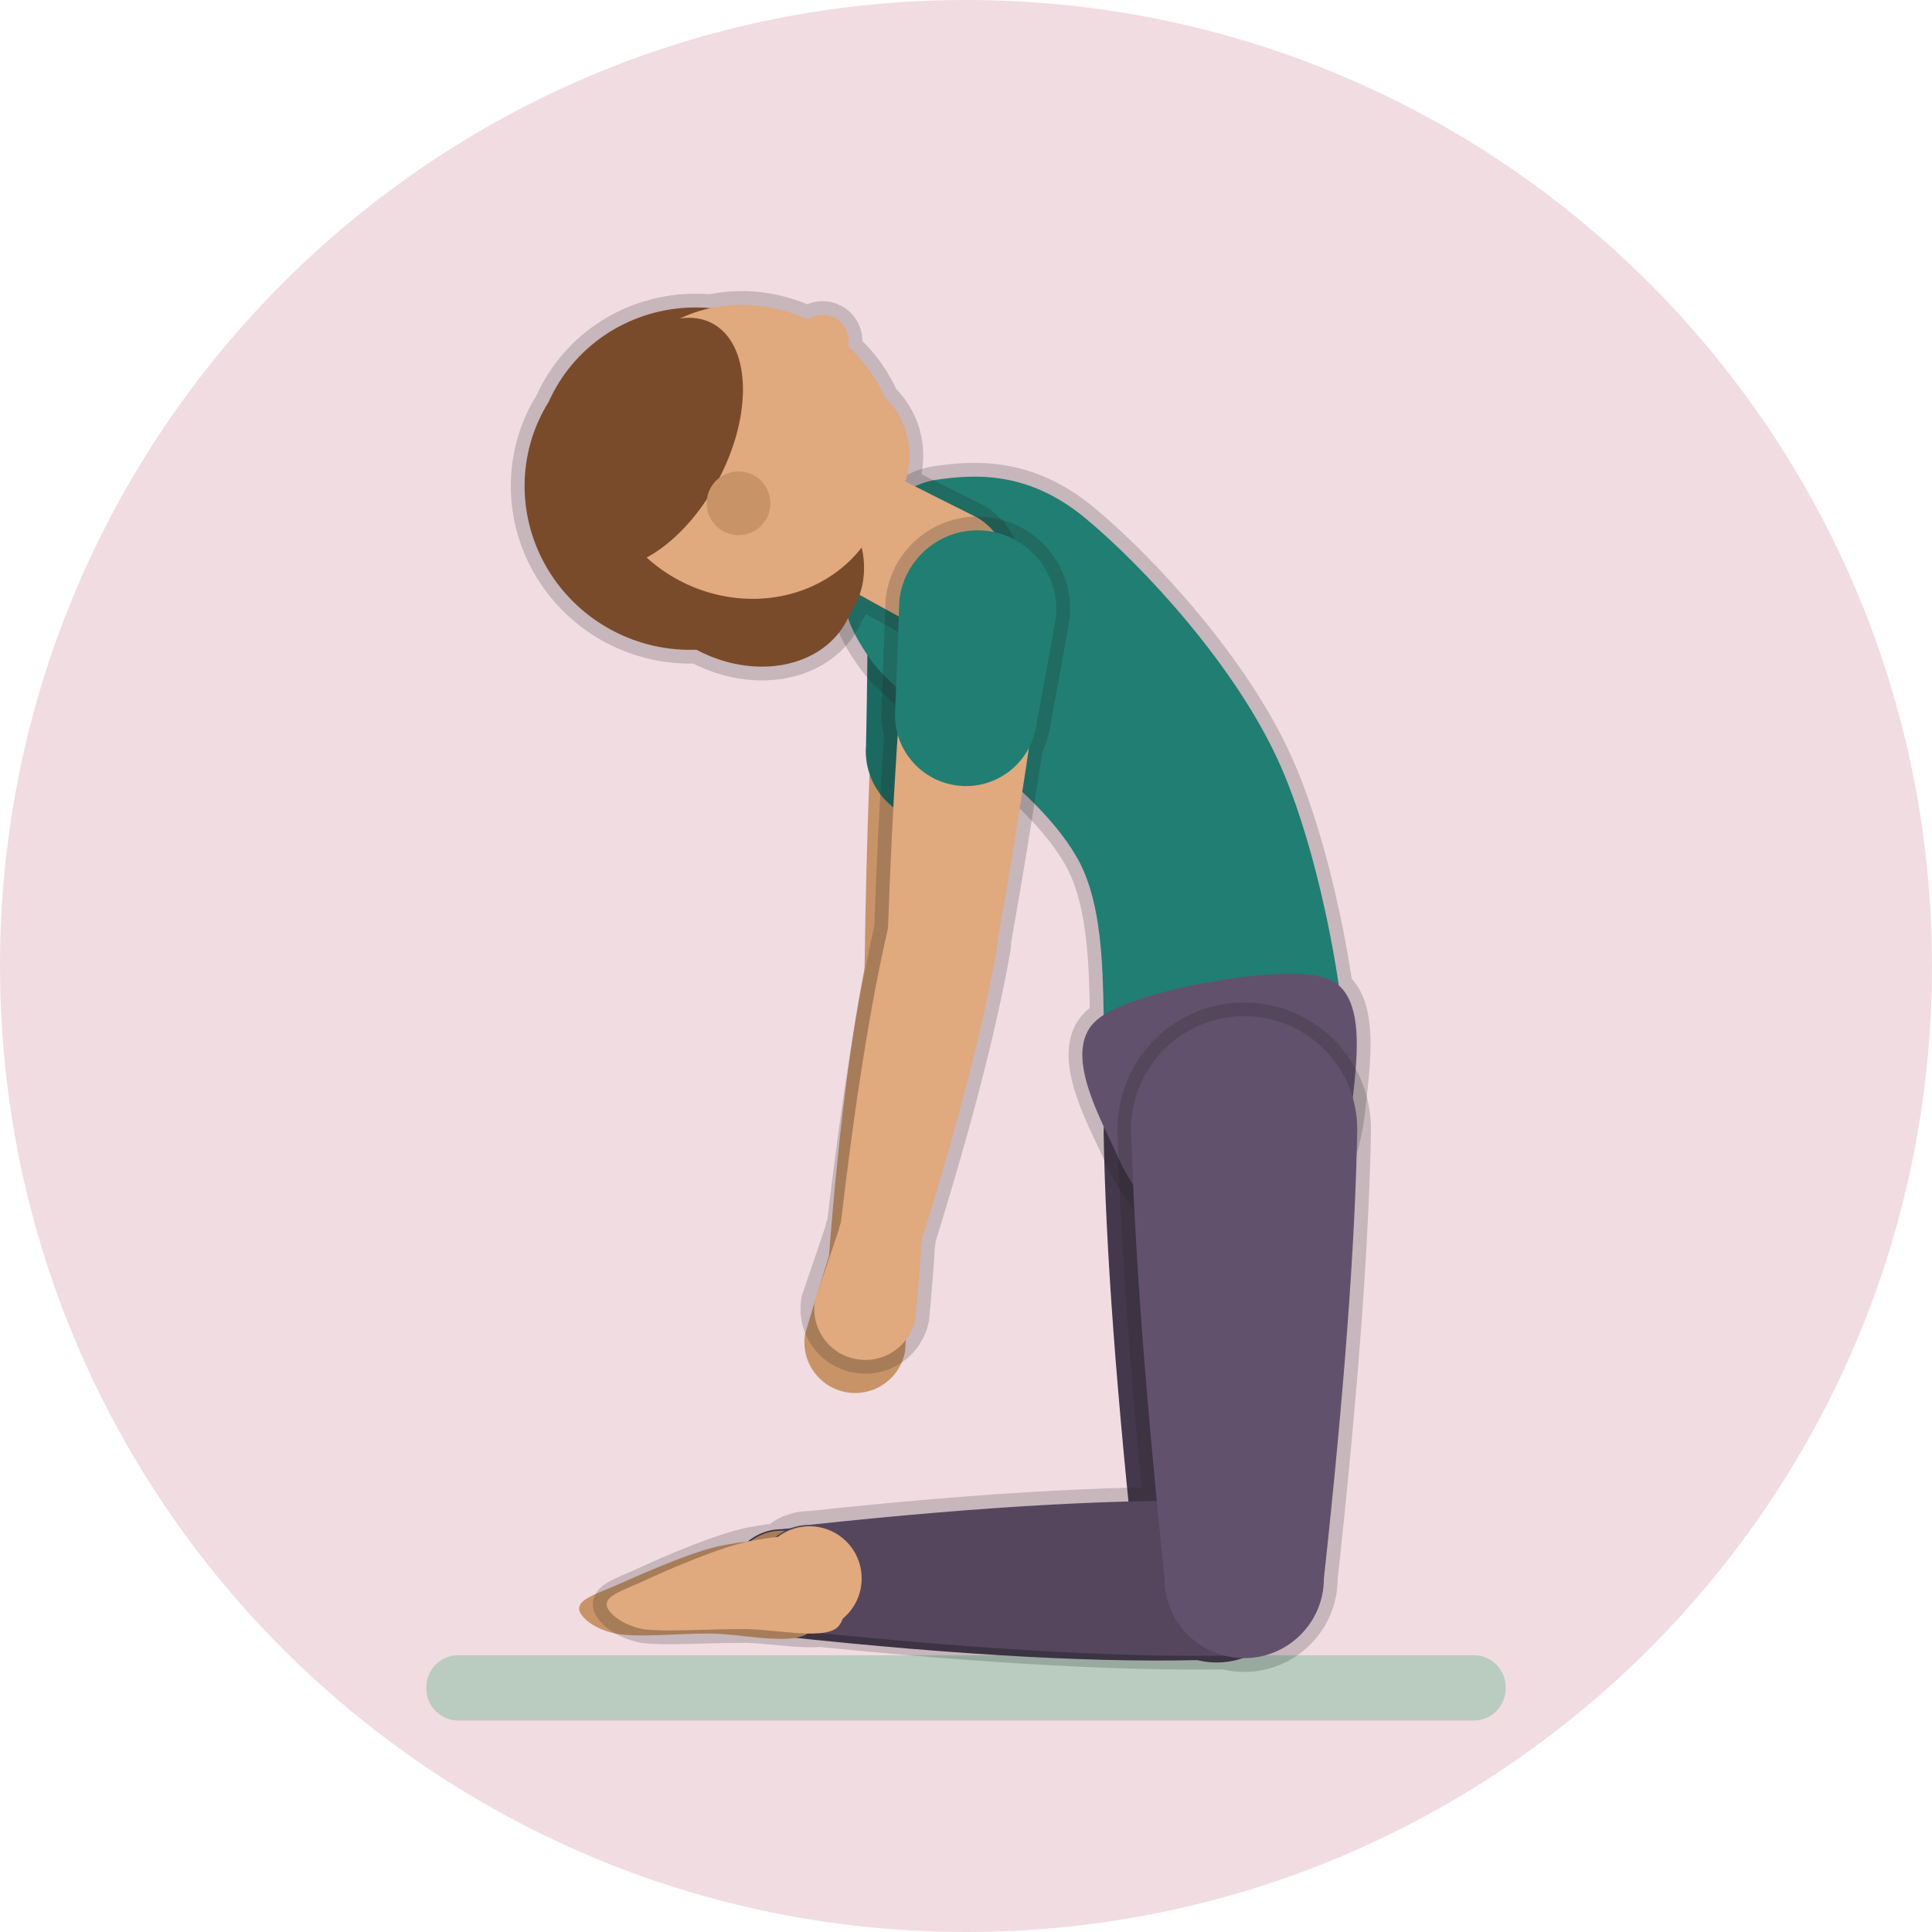
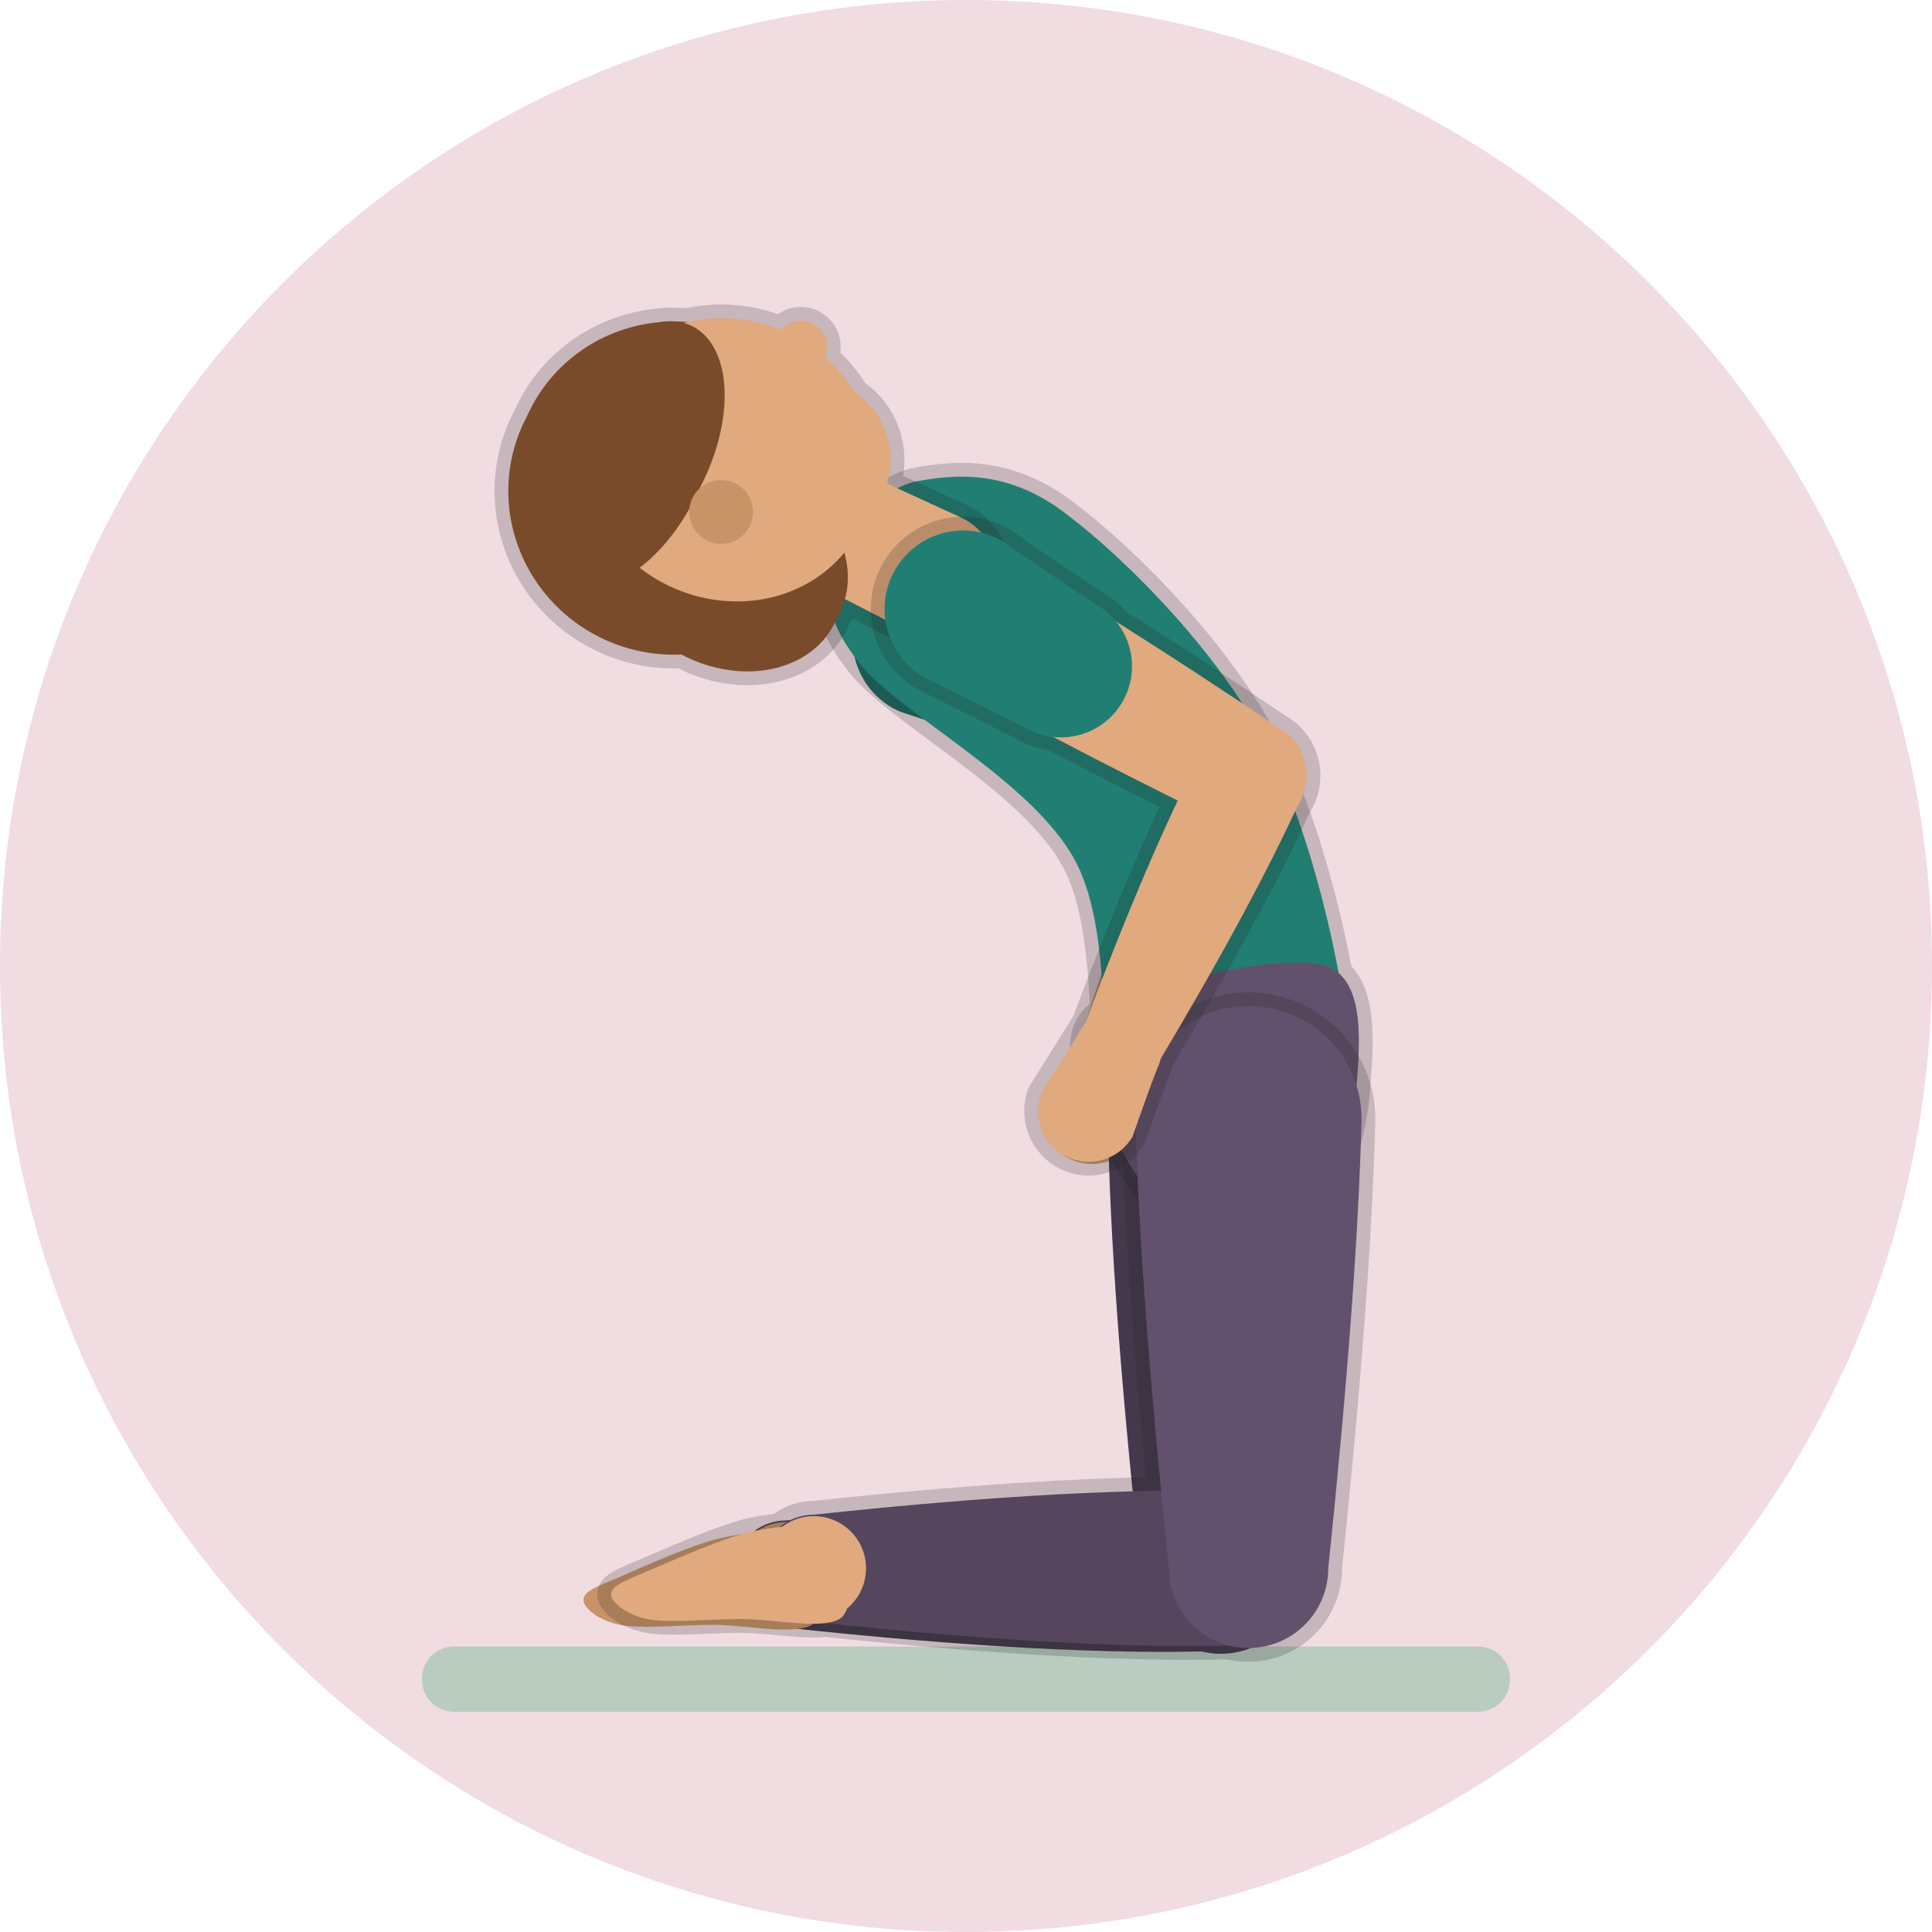
<svg xmlns="http://www.w3.org/2000/svg" viewBox="0 0 200 200" width="400" height="400" role="img" aria-label="Kneeling figure in profile leaning back with the hips forward and hands reaching toward the heels.">
  <circle cx="100" cy="100" r="100" fill="#F1DCE2" />
  <clipPath id="cxs71at">
    <circle cx="100" cy="100" r="100" />
  </clipPath>
  <g clip-path="url(#cxs71at)">
-     <g transform="translate(100.0 172.1) scale(1.500)">
-       <rect x="-37.242" y="-0.5" width="74.485" height="4.5" rx="2.2" fill="#B9CCBF" />
+     <g transform="translate(100.0 171.2) scale(1.500)">
+       <rect x="-37.543" y="-0.5" width="75.085" height="4.5" rx="2.2" fill="#B9CCBF" />
      <g>
-         <path d="M-6.1 -71.0Q-6.8 -62.3 -7.0 -48.0A3.8 3.8 0 0 0 0.6 -47.5Q2.7 -61.6 3.3 -70.3A4.7 4.7 0 0 0 -6.1 -71.0Z" fill="#C99368" />
-         <path d="M-6.8 -71.1Q-6.8 -68.1 -6.9 -63.3A4.9 4.9 0 0 0 2.9 -62.5Q3.6 -67.3 4.0 -70.3A5.4 5.4 0 0 0 -6.8 -71.1Z" fill="#1B6A61" />
-         <path d="M-6.9 -48.4Q-8.5 -40.6 -9.5 -27.5A2.8 2.8 0 0 0 -4.0 -26.6Q-0.6 -39.2 0.6 -47.1A3.8 3.8 0 0 0 -6.9 -48.4Z" fill="#C99368" />
-         <path d="M-9.6 -27.6Q-10.2 -25.7 -11.1 -22.7A3.5 3.5 0 0 0 -4.2 -21.5Q-4.0 -24.7 -3.9 -26.6A2.9 2.9 0 0 0 -9.6 -27.6Z" fill="#C99368" />
+         <path d="M-4.2 -65.7Q3.8 -62.2 17.3 -57.5A3.8 3.8 0 0 0 20.3 -64.5Q7.5 -71.0 -0.6 -74.3A4.7 4.7 0 0 0 -4.2 -65.7Z" fill="#C99368" />
+         <path d="M-4.5 -65.0Q-1.7 -64.1 2.9 -62.4A4.9 4.9 0 0 0 6.7 -71.5Q2.4 -73.6 -0.3 -75.0A5.4 5.4 0 0 0 -4.5 -65.0Z" fill="#1B6A61" />
+         <path d="M15.3 -62.5Q12.0 -55.3 8.0 -42.8A2.8 2.8 0 0 0 13.1 -40.6Q19.3 -52.1 22.3 -59.5A3.8 3.8 0 0 0 15.3 -62.5Z" fill="#C99368" />
+         <path d="M7.9 -42.8Q6.9 -41.2 5.4 -38.5A3.5 3.5 0 0 0 11.8 -35.7Q12.7 -38.7 13.2 -40.6A2.9 2.9 0 0 0 7.9 -42.8Z" fill="#C99368" />
      </g>
      <g>
-         <path d="M17.3 -10.8Q5.9 -11.2 -12.7 -9.2A3.7 3.7 0 0 0 -12.7 -1.8Q5.9 0.2 17.3 -0.2A5.3 5.3 0 0 0 17.3 -10.8Z" fill="#44384C" />
-         <path d="M9.5 -36.5Q9.7 -24.7 11.8 -5.5A5.5 5.5 0 0 0 22.8 -5.5Q24.8 -24.7 25.1 -36.5A7.8 7.8 0 0 0 9.5 -36.5Z" fill="#44384C" />
-         <path d="M-12.7 -1.9A3.6 3.6 0.0 1 0 -12.7 -9.1A3.6 3.6 0.0 1 0 -12.7 -1.9Z" fill="#C99368" />
-         <path d="M-11.2 -7.7C-10.3 -6.7 -9.8 -3.1 -10.8 -2.1C-11.9 -1.1 -15.5 -2.0 -17.7 -2.0C-20.0 -2.0 -22.7 -1.7 -24.2 -2.0C-25.7 -2.3 -26.7 -3.2 -26.7 -3.7C-26.7 -4.3 -25.9 -4.6 -24.2 -5.3C-22.6 -6.0 -18.9 -7.7 -16.7 -8.1C-14.6 -8.5 -12.2 -8.7 -11.2 -7.7Z" fill="#C99368" />
+         <path d="M17.6 -10.8Q6.2 -11.2 -12.4 -9.2A3.7 3.7 0 0 0 -12.4 -1.8Q6.2 0.2 17.6 -0.2A5.3 5.3 0 0 0 17.6 -10.8Z" fill="#44384C" />
+         <path d="M9.8 -36.5Q10.0 -24.7 12.1 -5.5A5.5 5.5 0 0 0 23.1 -5.5Q25.1 -24.7 25.4 -36.5A7.8 7.8 0 0 0 9.8 -36.5Z" fill="#44384C" />
+         <path d="M-12.4 -1.9A3.6 3.6 0.0 1 0 -12.4 -9.1A3.6 3.6 0.0 1 0 -12.4 -1.9Z" fill="#C99368" />
+         <path d="M-10.9 -7.7C-10.0 -6.7 -9.5 -3.1 -10.5 -2.1C-11.6 -1.2 -15.2 -2.0 -17.4 -2.0C-19.7 -2.0 -22.4 -1.7 -23.9 -2.0C-25.4 -2.3 -26.4 -3.2 -26.4 -3.7C-26.4 -4.3 -25.6 -4.6 -23.9 -5.3C-22.3 -6.0 -18.6 -7.7 -16.4 -8.1C-14.3 -8.5 -11.9 -8.7 -10.9 -7.7Z" fill="#C99368" />
      </g>
      <g>
-         <path d="M10.5 -35.3C8.5 -39.4 10.7 -49.5 7.9 -55.1C5.0 -60.8 -3.9 -65.6 -6.5 -69.1C-9.1 -72.7 -8.5 -74.2 -7.8 -76.3C-7.1 -78.4 -4.9 -81.1 -2.2 -81.6C0.5 -82.0 4.2 -82.3 8.2 -79.0C12.2 -75.7 18.7 -68.7 21.7 -61.9C24.7 -55.1 26.7 -43.4 26.3 -38.1C25.9 -32.8 22.0 -30.7 19.4 -30.3C16.7 -29.8 12.4 -31.2 10.5 -35.3ZM10.3 -35.3C9.1 -37.9 6.6 -42.4 9.1 -44.4C11.5 -46.4 22.0 -48.3 24.9 -47.2C27.8 -46.2 26.9 -41.1 26.6 -38.1C26.3 -35.2 24.8 -31.2 23.0 -29.6C21.3 -28.0 18.3 -27.4 16.2 -28.4C14.0 -29.3 11.4 -32.6 10.3 -35.3Z" fill="#1E1F1D" stroke="#1E1F1D" stroke-width="1.9" stroke-linejoin="round" opacity="0.2" />
-         <path d="M10.5 -35.3C8.5 -39.4 10.7 -49.5 7.9 -55.1C5.0 -60.8 -3.9 -65.6 -6.5 -69.1C-9.1 -72.7 -8.5 -74.2 -7.8 -76.3C-7.1 -78.4 -4.9 -81.1 -2.2 -81.6C0.5 -82.0 4.2 -82.3 8.2 -79.0C12.2 -75.7 18.7 -68.7 21.7 -61.9C24.7 -55.1 26.7 -43.4 26.3 -38.1C25.9 -32.8 22.0 -30.7 19.4 -30.3C16.7 -29.8 12.4 -31.2 10.5 -35.3Z" fill="#217E73" />
-         <path d="M10.3 -35.3C9.1 -37.9 6.6 -42.4 9.1 -44.4C11.5 -46.4 22.0 -48.3 24.9 -47.2C27.8 -46.2 26.9 -41.1 26.6 -38.1C26.3 -35.2 24.8 -31.2 23.0 -29.6C21.3 -28.0 18.3 -27.4 16.2 -28.4C14.0 -29.3 11.4 -32.6 10.3 -35.3Z" fill="#62516C" />
+         <path d="M10.8 -35.1C8.8 -39.1 10.5 -49.3 7.5 -54.8C4.5 -60.3 -4.6 -64.9 -7.3 -68.3C-10.0 -71.7 -9.5 -73.3 -8.9 -75.4C-8.2 -77.5 -6.1 -80.3 -3.5 -80.9C-0.8 -81.4 2.9 -81.8 7.0 -78.6C11.1 -75.5 17.9 -68.7 21.1 -62.0C24.4 -55.3 26.8 -43.7 26.6 -38.4C26.4 -33.1 22.5 -30.9 19.9 -30.3C17.3 -29.8 12.9 -31.0 10.8 -35.1ZM10.6 -35.0C9.3 -37.7 6.7 -42.1 9.1 -44.1C11.5 -46.2 21.9 -48.4 24.8 -47.5C27.8 -46.5 27.1 -41.4 26.9 -38.5C26.6 -35.5 25.3 -31.5 23.6 -29.8C21.9 -28.1 18.9 -27.5 16.7 -28.4C14.6 -29.2 11.9 -32.4 10.6 -35.0Z" fill="#1E1F1D" stroke="#1E1F1D" stroke-width="1.9" stroke-linejoin="round" opacity="0.2" />
+         <path d="M10.8 -35.1C8.8 -39.1 10.5 -49.3 7.5 -54.8C4.5 -60.3 -4.6 -64.9 -7.3 -68.3C-10.0 -71.7 -9.5 -73.3 -8.9 -75.4C-8.2 -77.5 -6.1 -80.3 -3.5 -80.9C-0.8 -81.4 2.9 -81.8 7.0 -78.6C11.1 -75.5 17.9 -68.7 21.1 -62.0C24.4 -55.3 26.8 -43.7 26.6 -38.4C26.4 -33.1 22.5 -30.9 19.9 -30.3C17.3 -29.8 12.9 -31.0 10.8 -35.1Z" fill="#217E73" />
+         <path d="M10.6 -35.0C9.3 -37.7 6.7 -42.1 9.1 -44.1C11.5 -46.2 21.9 -48.4 24.8 -47.5C27.8 -46.5 27.1 -41.4 26.9 -38.5C26.6 -35.5 25.3 -31.5 23.6 -29.8C21.9 -28.1 18.9 -27.5 16.7 -28.4C14.6 -29.2 11.9 -32.4 10.6 -35.0Z" fill="#62516C" />
      </g>
      <g>
-         <path d="M0.8 -79.0Q-4.8 -81.8 -13.9 -86.4A4.0 4.0 0 0 0 -17.6 -79.4Q-8.7 -74.4 -3.2 -71.4A4.3 4.3 0 0 0 0.8 -79.0ZM-8.0 -72.4A6.6 8.2 -62.0 1 0 -22.4 -80.1A6.6 8.2 -62.0 1 0 -8.0 -72.4ZM-8.9 -76.4A11.1 11.3 -62.0 1 0 -28.8 -87.0A11.1 11.3 -62.0 1 0 -8.9 -76.4ZM-6.1 -78.8A9.4 10.2 -62.0 1 0 -24.1 -88.3A9.4 10.2 -62.0 1 0 -6.1 -78.8ZM-9.5 -77.7A5.6 5.6 0.0 1 0 -9.5 -88.9A5.6 5.6 0.0 1 0 -9.5 -77.7ZM-9.9 -89.4A1.8 1.8 0.0 1 0 -9.9 -93.0A1.8 1.8 0.0 1 0 -9.9 -89.4ZM-17.1 -81.6A9.3 5.4 -62.0 1 0 -26.7 -86.7A9.3 5.4 -62.0 1 0 -17.1 -81.6ZM-15.7 -77.8A2.2 2.2 0.0 1 0 -15.7 -82.2A2.2 2.2 0.0 1 0 -15.7 -77.8Z" fill="#1E1F1D" stroke="#1E1F1D" stroke-width="1.9" stroke-linejoin="round" opacity="0.2" />
-         <path d="M0.8 -79.0Q-4.8 -81.8 -13.9 -86.4A4.0 4.0 0 0 0 -17.6 -79.4Q-8.7 -74.4 -3.2 -71.4A4.3 4.3 0 0 0 0.8 -79.0Z" fill="#E0A97E" />
-         <path d="M-8.0 -72.4A6.6 8.2 -62.0 1 0 -22.4 -80.1A6.6 8.2 -62.0 1 0 -8.0 -72.4Z" fill="#7A4B2A" />
-         <path d="M-8.9 -76.4A11.1 11.3 -62.0 1 0 -28.8 -87.0A11.1 11.3 -62.0 1 0 -8.9 -76.4Z" fill="#7A4B2A" />
-         <path d="M-6.1 -78.8A9.4 10.2 -62.0 1 0 -24.1 -88.3A9.4 10.2 -62.0 1 0 -6.1 -78.8Z" fill="#E0A97E" />
-         <path d="M-9.5 -77.7A5.6 5.6 0.0 1 0 -9.5 -88.9A5.6 5.6 0.0 1 0 -9.5 -77.7Z" fill="#E0A97E" />
-         <path d="M-9.9 -89.4A1.8 1.8 0.0 1 0 -9.9 -93.0A1.8 1.8 0.0 1 0 -9.9 -89.4Z" fill="#E0A97E" />
-         <path d="M-17.1 -81.6A9.3 5.4 -62.0 1 0 -26.7 -86.7A9.3 5.4 -62.0 1 0 -17.1 -81.6Z" fill="#7A4B2A" />
-         <path d="M-15.7 -77.8A2.2 2.2 0.0 1 0 -15.7 -82.2A2.2 2.2 0.0 1 0 -15.7 -77.8Z" fill="#C99368" />
+         <path d="M-0.3 -78.4Q-6.0 -81.0 -15.3 -85.3A4.0 4.0 0 0 0 -18.8 -78.1Q-9.7 -73.5 -4.1 -70.6A4.3 4.3 0 0 0 -0.3 -78.4ZM-8.9 -71.5A6.6 8.2 -64.0 1 0 -23.6 -78.7A6.6 8.2 -64.0 1 0 -8.9 -71.5ZM-10.0 -75.5A11.1 11.3 -64.0 1 0 -30.3 -85.4A11.1 11.3 -64.0 1 0 -10.0 -75.5ZM-7.2 -77.9A9.4 10.2 -64.0 1 0 -25.5 -86.9A9.4 10.2 -64.0 1 0 -7.2 -77.9ZM-10.8 -76.8A5.6 5.6 0.0 1 0 -10.8 -88.0A5.6 5.6 0.0 1 0 -10.8 -76.8ZM-11.4 -88.4A1.8 1.8 0.0 1 0 -11.4 -92.0A1.8 1.8 0.0 1 0 -11.4 -88.4ZM-18.4 -80.4A9.3 5.4 -64.0 1 0 -28.1 -85.1A9.3 5.4 -64.0 1 0 -18.4 -80.4ZM-16.9 -76.6A2.2 2.2 0.0 1 0 -16.9 -81.0A2.2 2.2 0.0 1 0 -16.9 -76.6Z" fill="#1E1F1D" stroke="#1E1F1D" stroke-width="1.9" stroke-linejoin="round" opacity="0.2" />
+         <path d="M-0.3 -78.4Q-6.0 -81.0 -15.3 -85.3A4.0 4.0 0 0 0 -18.8 -78.1Q-9.7 -73.5 -4.1 -70.6A4.3 4.3 0 0 0 -0.3 -78.4Z" fill="#E0A97E" />
+         <path d="M-8.9 -71.5A6.6 8.2 -64.0 1 0 -23.6 -78.7A6.6 8.2 -64.0 1 0 -8.9 -71.5Z" fill="#7A4B2A" />
+         <path d="M-10.0 -75.5A11.1 11.3 -64.0 1 0 -30.3 -85.4A11.1 11.3 -64.0 1 0 -10.0 -75.5Z" fill="#7A4B2A" />
+         <path d="M-7.2 -77.9A9.4 10.2 -64.0 1 0 -25.5 -86.9A9.4 10.2 -64.0 1 0 -7.2 -77.9Z" fill="#E0A97E" />
+         <path d="M-10.8 -76.8A5.6 5.6 0.0 1 0 -10.8 -88.0A5.6 5.6 0.0 1 0 -10.8 -76.8Z" fill="#E0A97E" />
+         <path d="M-11.4 -88.4A1.8 1.8 0.0 1 0 -11.4 -92.0A1.8 1.8 0.0 1 0 -11.4 -88.4Z" fill="#E0A97E" />
+         <path d="M-18.4 -80.4A9.3 5.4 -64.0 1 0 -28.1 -85.1A9.3 5.4 -64.0 1 0 -18.4 -80.4Z" fill="#7A4B2A" />
+         <path d="M-16.9 -76.6A2.2 2.2 0.0 1 0 -16.9 -81.0A2.2 2.2 0.0 1 0 -16.9 -76.6Z" fill="#C99368" />
      </g>
      <g>
-         <path d="M19.2 -11.1Q7.8 -11.5 -10.8 -9.5A3.7 3.7 0 0 0 -10.8 -2.1Q7.8 -0.2 19.2 -0.5A5.3 5.3 0 0 0 19.2 -11.1ZM11.4 -36.8Q11.7 -25.1 13.7 -5.8A5.5 5.5 0 0 0 24.7 -5.8Q26.8 -25.1 27.0 -36.8A7.8 7.8 0 0 0 11.4 -36.8ZM-10.8 -2.2A3.6 3.6 0.0 1 0 -10.8 -9.4A3.6 3.6 0.0 1 0 -10.8 -2.2ZM-9.3 -8.0C-8.3 -7.0 -7.8 -3.4 -8.9 -2.4C-10.0 -1.5 -13.5 -2.4 -15.8 -2.3C-18.0 -2.3 -20.8 -2.1 -22.3 -2.3C-23.8 -2.6 -24.8 -3.5 -24.8 -4.0C-24.8 -4.6 -23.9 -4.9 -22.3 -5.6C-20.6 -6.4 -16.9 -8.0 -14.8 -8.4C-12.6 -8.8 -10.3 -9.0 -9.3 -8.0Z" fill="#1E1F1D" stroke="#1E1F1D" stroke-width="1.9" stroke-linejoin="round" opacity="0.2" />
-         <path d="M19.2 -11.1Q7.8 -11.5 -10.8 -9.5A3.7 3.7 0 0 0 -10.8 -2.1Q7.8 -0.2 19.2 -0.5A5.3 5.3 0 0 0 19.2 -11.1Z" fill="#55465E" />
-         <path d="M11.4 -36.8Q11.7 -25.1 13.7 -5.8A5.5 5.5 0 0 0 24.7 -5.8Q26.8 -25.1 27.0 -36.8A7.8 7.8 0 0 0 11.4 -36.8Z" fill="#62516C" />
-         <path d="M-10.8 -2.2A3.6 3.6 0.0 1 0 -10.8 -9.4A3.6 3.6 0.0 1 0 -10.8 -2.2Z" fill="#E0A97E" />
-         <path d="M-9.3 -8.0C-8.3 -7.0 -7.8 -3.4 -8.9 -2.4C-10.0 -1.5 -13.5 -2.4 -15.8 -2.3C-18.0 -2.3 -20.8 -2.1 -22.3 -2.3C-23.8 -2.6 -24.8 -3.5 -24.8 -4.0C-24.8 -4.6 -23.9 -4.9 -22.3 -5.6C-20.6 -6.4 -16.9 -8.0 -14.8 -8.4C-12.6 -8.8 -10.3 -9.0 -9.3 -8.0Z" fill="#E0A97E" />
+         <path d="M19.5 -11.2Q8.1 -11.6 -10.5 -9.6A3.7 3.7 0 0 0 -10.5 -2.2Q8.1 -0.2 19.5 -0.6A5.3 5.3 0 0 0 19.5 -11.2ZM11.7 -36.9Q12.0 -25.1 14.0 -5.9A5.5 5.5 0 0 0 25.0 -5.9Q27.0 -25.1 27.3 -36.9A7.8 7.8 0 0 0 11.7 -36.9ZM-10.5 -2.3A3.6 3.6 0.0 1 0 -10.5 -9.5A3.6 3.6 0.0 1 0 -10.5 -2.3ZM-9.0 -8.1C-8.0 -7.1 -7.5 -3.5 -8.6 -2.5C-9.7 -1.6 -13.2 -2.4 -15.5 -2.4C-17.7 -2.4 -20.5 -2.1 -22.0 -2.4C-23.5 -2.7 -24.5 -3.6 -24.5 -4.1C-24.5 -4.7 -23.6 -5.0 -22.0 -5.7C-20.3 -6.4 -16.6 -8.1 -14.5 -8.5C-12.3 -8.9 -10.0 -9.1 -9.0 -8.1Z" fill="#1E1F1D" stroke="#1E1F1D" stroke-width="1.9" stroke-linejoin="round" opacity="0.2" />
+         <path d="M19.5 -11.2Q8.1 -11.6 -10.5 -9.6A3.7 3.7 0 0 0 -10.5 -2.2Q8.1 -0.2 19.5 -0.6A5.3 5.3 0 0 0 19.5 -11.2Z" fill="#55465E" />
+         <path d="M11.7 -36.9Q12.0 -25.1 14.0 -5.9A5.5 5.5 0 0 0 25.0 -5.9Q27.0 -25.1 27.3 -36.9A7.8 7.8 0 0 0 11.7 -36.9Z" fill="#62516C" />
+         <path d="M-10.5 -2.3A3.6 3.6 0.0 1 0 -10.5 -9.5A3.6 3.6 0.0 1 0 -10.5 -2.3Z" fill="#E0A97E" />
+         <path d="M-9.0 -8.1C-8.0 -7.1 -7.5 -3.5 -8.6 -2.5C-9.7 -1.6 -13.2 -2.4 -15.5 -2.4C-17.7 -2.4 -20.5 -2.1 -22.0 -2.4C-23.5 -2.7 -24.5 -3.6 -24.5 -4.1C-24.5 -4.7 -23.6 -5.0 -22.0 -5.7C-20.3 -6.4 -16.6 -8.1 -14.5 -8.5C-12.3 -8.9 -10.0 -9.1 -9.0 -8.1Z" fill="#E0A97E" />
      </g>
      <g>
-         <path d="M-3.9 -73.2Q-4.9 -64.5 -5.4 -50.2A3.8 3.8 0 0 0 2.1 -49.4Q4.6 -63.5 5.5 -72.2A4.7 4.7 0 0 0 -3.9 -73.2ZM-4.6 -73.3Q-4.7 -70.3 -4.9 -65.4A4.9 4.9 0 0 0 4.8 -64.4Q5.7 -69.2 6.2 -72.1A5.4 5.4 0 0 0 -4.6 -73.3ZM-5.4 -50.6Q-7.2 -42.8 -8.7 -29.8A2.8 2.8 0 0 0 -3.2 -28.7Q0.7 -41.2 2.1 -49.1A3.8 3.8 0 0 0 -5.4 -50.6ZM-8.8 -29.8Q-9.4 -28.0 -10.4 -25.1A3.5 3.5 0 0 0 -3.5 -23.7Q-3.2 -26.8 -3.1 -28.7A2.9 2.9 0 0 0 -8.8 -29.8Z" fill="#1E1F1D" stroke="#1E1F1D" stroke-width="1.9" stroke-linejoin="round" opacity="0.2" />
-         <path d="M-3.9 -73.2Q-4.9 -64.5 -5.4 -50.2A3.8 3.8 0 0 0 2.1 -49.4Q4.6 -63.5 5.5 -72.2A4.7 4.7 0 0 0 -3.9 -73.2Z" fill="#E0A97E" />
-         <path d="M-4.6 -73.3Q-4.7 -70.3 -4.9 -65.4A4.9 4.9 0 0 0 4.8 -64.4Q5.7 -69.2 6.2 -72.1A5.4 5.4 0 0 0 -4.6 -73.3Z" fill="#217E73" />
-         <path d="M-5.4 -50.6Q-7.2 -42.8 -8.7 -29.8A2.8 2.8 0 0 0 -3.2 -28.7Q0.7 -41.2 2.1 -49.1A3.8 3.8 0 0 0 -5.4 -50.6Z" fill="#E0A97E" />
-         <path d="M-8.8 -29.8Q-9.4 -28.0 -10.4 -25.1A3.5 3.5 0 0 0 -3.5 -23.7Q-3.2 -26.8 -3.1 -28.7A2.9 2.9 0 0 0 -8.8 -29.8Z" fill="#E0A97E" />
+         <path d="M-2.6 -68.0Q5.0 -63.6 17.8 -57.3A3.8 3.8 0 0 0 21.6 -63.9Q9.7 -71.9 2.1 -76.2A4.7 4.7 0 0 0 -2.6 -68.0ZM-2.9 -67.4Q-0.3 -66.1 4.1 -63.9A4.9 4.9 0 0 0 9.0 -72.4Q4.9 -75.1 2.5 -76.8A5.4 5.4 0 0 0 -2.9 -67.4ZM16.3 -62.3Q12.6 -55.2 8.0 -42.9A2.8 2.8 0 0 0 13.1 -40.5Q19.8 -51.7 23.1 -59.0A3.8 3.8 0 0 0 16.3 -62.3ZM7.9 -43.0Q6.9 -41.4 5.2 -38.7A3.5 3.5 0 0 0 11.5 -35.7Q12.5 -38.6 13.2 -40.4A2.9 2.9 0 0 0 7.9 -43.0Z" fill="#1E1F1D" stroke="#1E1F1D" stroke-width="1.9" stroke-linejoin="round" opacity="0.2" />
+         <path d="M-2.6 -68.0Q5.0 -63.6 17.8 -57.3A3.8 3.8 0 0 0 21.6 -63.9Q9.7 -71.9 2.1 -76.2A4.7 4.7 0 0 0 -2.6 -68.0Z" fill="#E0A97E" />
+         <path d="M-2.9 -67.4Q-0.3 -66.1 4.1 -63.9A4.9 4.9 0 0 0 9.0 -72.4Q4.9 -75.1 2.5 -76.8A5.4 5.4 0 0 0 -2.9 -67.4Z" fill="#217E73" />
+         <path d="M16.3 -62.3Q12.6 -55.2 8.0 -42.9A2.8 2.8 0 0 0 13.1 -40.5Q19.8 -51.7 23.1 -59.0A3.8 3.8 0 0 0 16.3 -62.3Z" fill="#E0A97E" />
+         <path d="M7.9 -43.0Q6.9 -41.4 5.2 -38.7A3.5 3.5 0 0 0 11.5 -35.7Q12.5 -38.6 13.2 -40.4A2.9 2.9 0 0 0 7.9 -43.0Z" fill="#E0A97E" />
      </g>
    </g>
  </g>
</svg>
